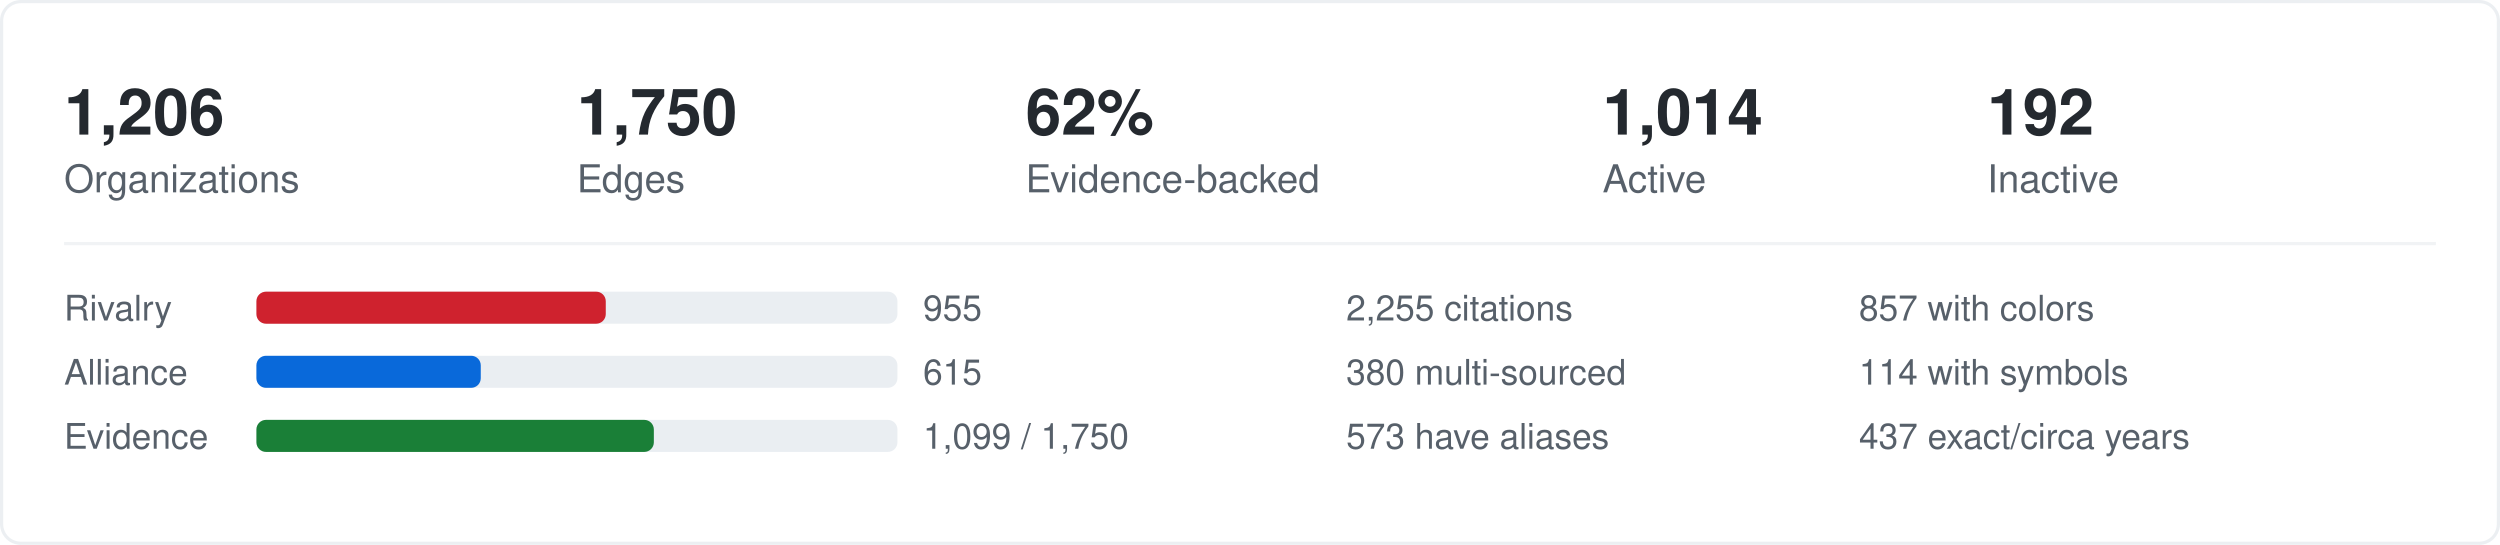
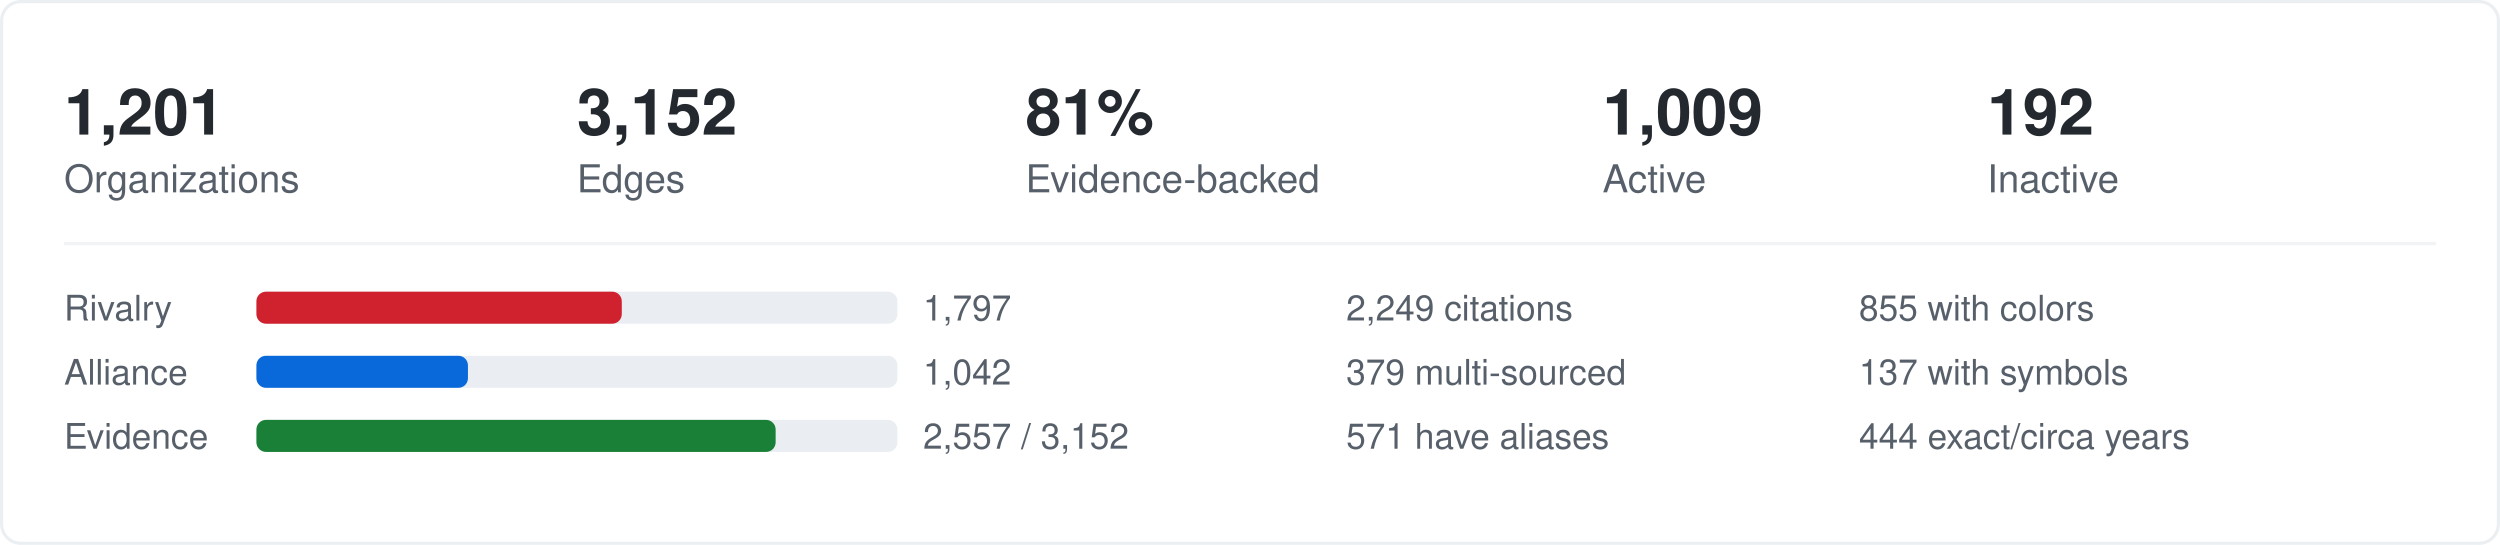
<svg xmlns="http://www.w3.org/2000/svg" width="780" height="170" viewBox="0 0 780 170" fill="none">
  <style>
    .label { font: 400 12px -apple-system,BlinkMacSystemFont,"Segoe UI",Helvetica,Arial,sans-serif; fill: #57606a; }
    .value { font: 600 20px -apple-system,BlinkMacSystemFont,"Segoe UI",Helvetica,Arial,sans-serif; fill: #24292f; }
    .small { font: 400 11px -apple-system,BlinkMacSystemFont,"Segoe UI",Helvetica,Arial,sans-serif; fill: #57606a; }
    .bar-bg { fill: #eaeef2; rx: 3; }
    .bar-red { fill: #cf222e; rx: 3; }
    .bar-blue { fill: #0969da; rx: 3; }
    .bar-green { fill: #1a7f37; rx: 3; }
    @media (prefers-color-scheme: dark) {
      .label { fill: #7d8590; }
      .value { fill: #e6edf3; }
      .small { fill: #7d8590; }
      .bar-bg { fill: #21262d; }
    }
  </style>
  <rect x="0.5" y="0.5" width="779" height="169" rx="6" stroke="#d0d7de" stroke-opacity="0.4" />
-   <text class="value" x="20" y="42">1,206</text>
+   <text class="value" x="20" y="42">1,201</text>
  <text class="label" x="20" y="60">Organizations</text>
-   <text class="value" x="180" y="42">1,750</text>
+   <text class="value" x="180" y="42">3,152</text>
  <text class="label" x="180" y="60">Edges</text>
-   <text class="value" x="320" y="42">62%</text>
+   <text class="value" x="320" y="42">81%</text>
  <text class="label" x="320" y="60">Evidence-backed</text>
-   <text class="value" x="500" y="42">1,014</text>
+   <text class="value" x="500" y="42">1,009</text>
  <text class="label" x="500" y="60">Active</text>
  <text class="value" x="620" y="42">192</text>
  <text class="label" x="620" y="60">Inactive</text>
  <line x1="20" y1="76" x2="760" y2="76" stroke="#d0d7de" stroke-opacity="0.3" />
  <text class="small" x="20" y="100">Rivalry</text>
  <rect class="bar-bg" x="80" y="91" width="200" height="10" />
-   <rect class="bar-red" x="80" y="91" width="109" height="10" />
-   <text class="small" x="288" y="100">955</text>
+   <rect class="bar-red" x="80" y="91" width="114" height="10" />
+   <text class="small" x="288" y="100">1,797</text>
  <text class="small" x="20" y="120">Alliance</text>
  <rect class="bar-bg" x="80" y="111" width="200" height="10" />
-   <rect class="bar-blue" x="80" y="111" width="70" height="10" />
-   <text class="small" x="288" y="120">615</text>
+   <rect class="bar-blue" x="80" y="111" width="66" height="10" />
+   <text class="small" x="288" y="120">1,042</text>
  <text class="small" x="20" y="140">Evidence</text>
  <rect class="bar-bg" x="80" y="131" width="200" height="10" />
-   <rect class="bar-green" x="80" y="131" width="124" height="10" />
-   <text class="small" x="288" y="140">1,099 / 1,750</text>
-   <text class="small" x="420" y="100">2,255 citations</text>
-   <text class="small" x="420" y="120">380 multi-sourced</text>
-   <text class="small" x="420" y="140">573 have aliases</text>
-   <text class="small" x="580" y="100">857 with colors</text>
-   <text class="small" x="580" y="120">114 with symbols</text>
-   <text class="small" x="580" y="140">437 exact/circa years</text>
+   <rect class="bar-green" x="80" y="131" width="162" height="10" />
+   <text class="small" x="288" y="140">2,557 / 3,152</text>
+   <text class="small" x="420" y="100">2,249 citations</text>
+   <text class="small" x="420" y="120">379 multi-sourced</text>
+   <text class="small" x="420" y="140">571 have aliases</text>
+   <text class="small" x="580" y="100">855 with colors</text>
+   <text class="small" x="580" y="120">137 with symbols</text>
+   <text class="small" x="580" y="140">444 exact/circa years</text>
</svg>
